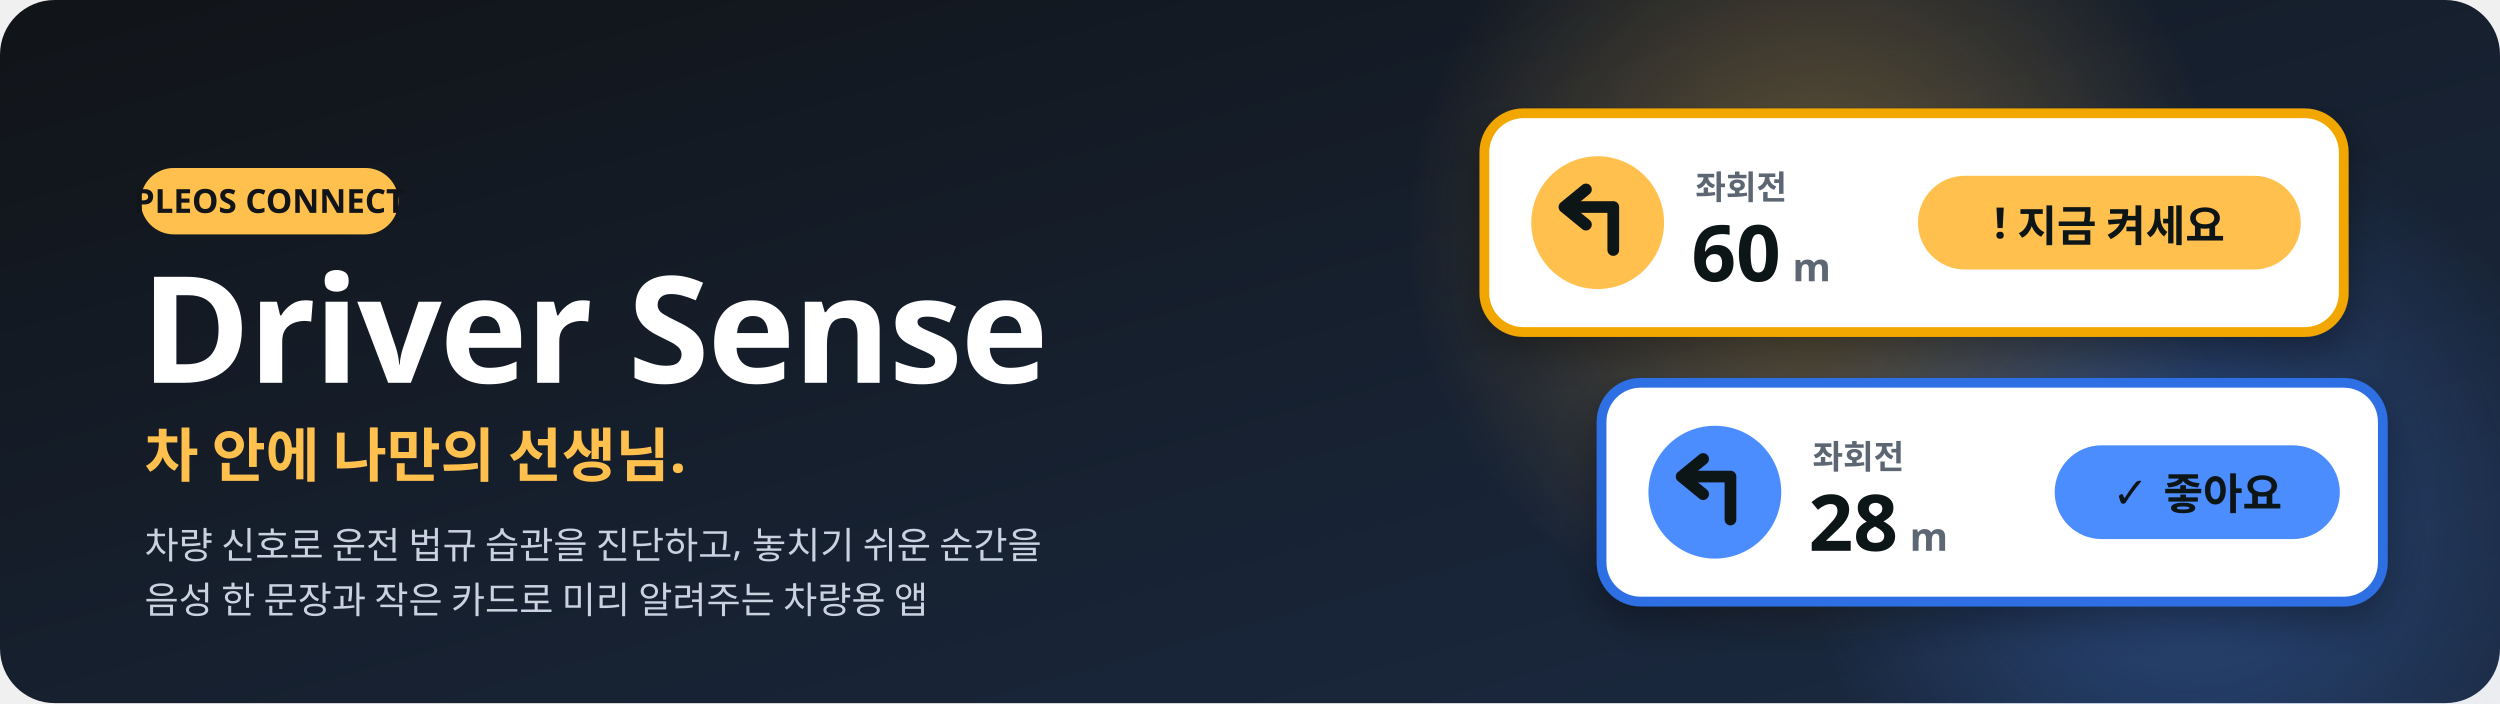
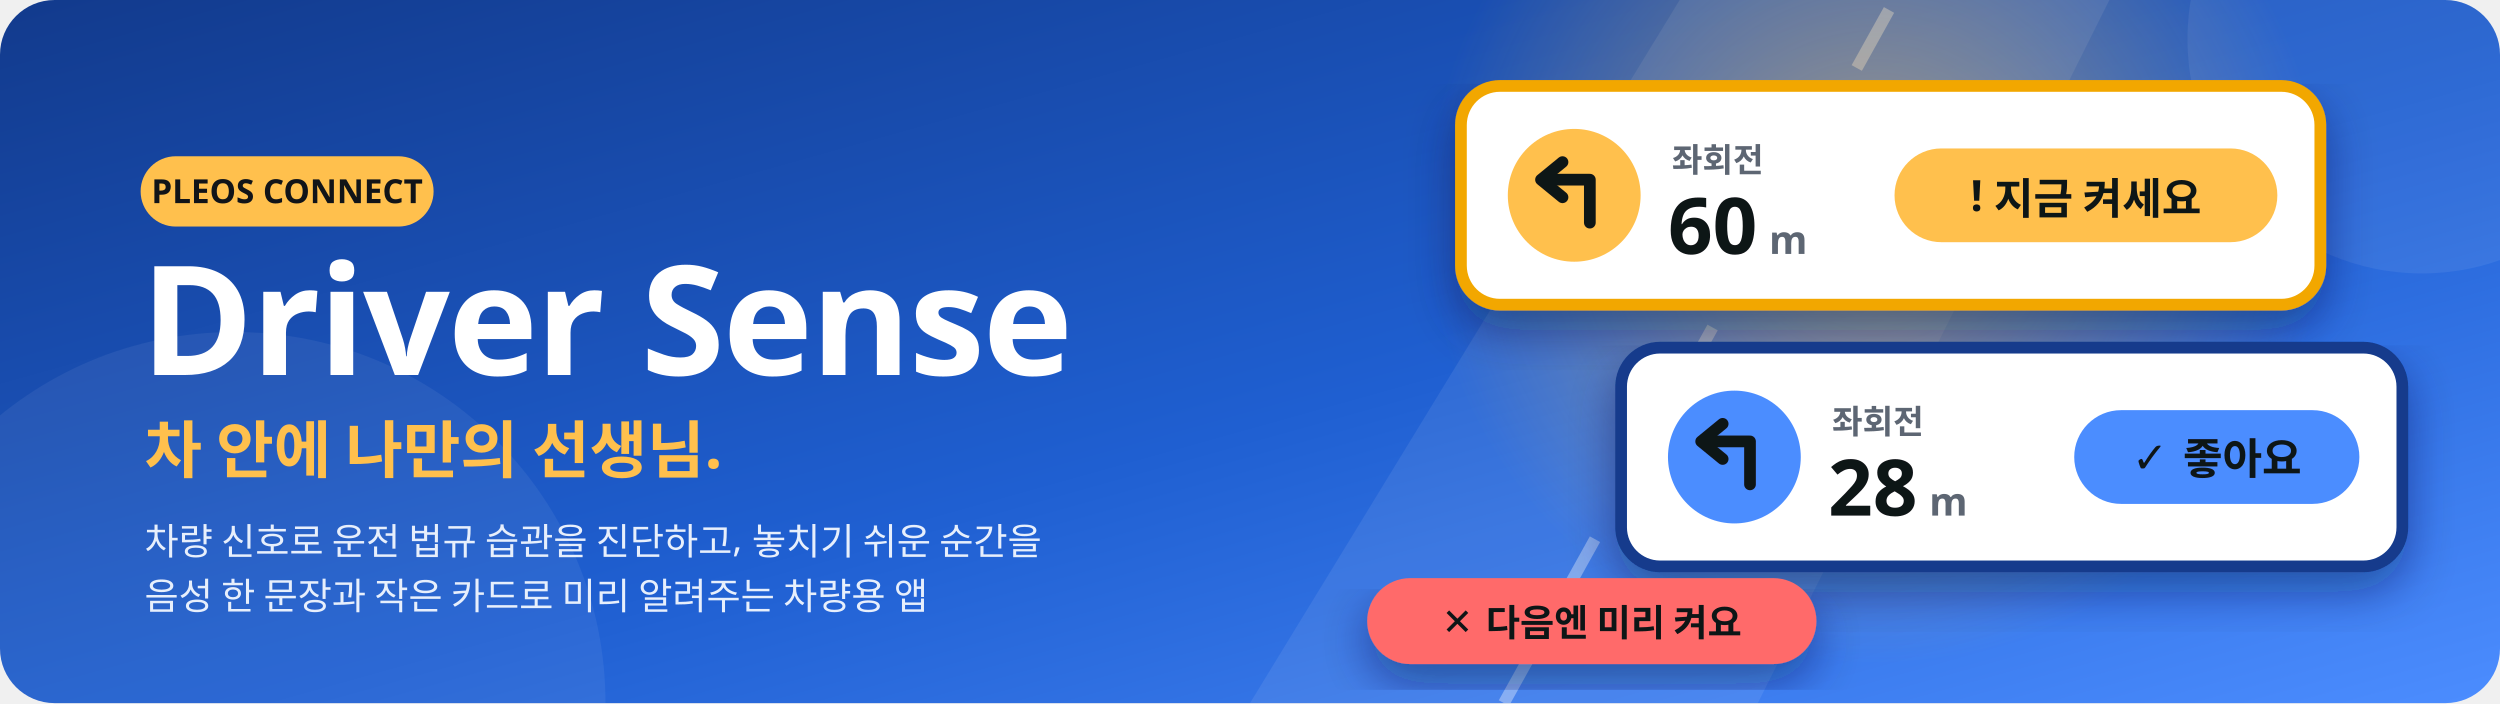
<svg xmlns="http://www.w3.org/2000/svg" width="1280" height="360" viewBox="0 0 1280 360" role="img" aria-label="Driver Sense — 차 안에 나만의 선생님.">
  <defs>
    <linearGradient id="bg" x1="0" y1="0" x2="1" y2="1">
-       <stop offset="0" stop-color="#111418" />
-       <stop offset="1" stop-color="#1B2B44" />
+       <stop offset="0" stop-color="#123A8C" />
+       <stop offset="0.55" stop-color="#1F5FD1" />
+       <stop offset="1" stop-color="#4C8DFF" />
    </linearGradient>
    <radialGradient id="glowWarn" cx="0.5" cy="0.5" r="0.5">
-       <stop offset="0" stop-color="#FFC04D" stop-opacity="0.35" />
+       <stop offset="0" stop-color="#FFC04D" stop-opacity="0.55" />
      <stop offset="1" stop-color="#FFC04D" stop-opacity="0" />
    </radialGradient>
-     <radialGradient id="glowOk" cx="0.5" cy="0.5" r="0.5">
-       <stop offset="0" stop-color="#4C8DFF" stop-opacity="0.35" />
-       <stop offset="1" stop-color="#4C8DFF" stop-opacity="0" />
-     </radialGradient>
+     <clipPath id="frame">
+       <rect width="1280" height="360" rx="28" />
+     </clipPath>
    <filter id="shadow" x="-10%" y="-10%" width="120%" height="140%">
-       <feDropShadow dx="0" dy="8" stdDeviation="10" flood-color="#000" flood-opacity="0.35" />
+       <feDropShadow dx="0" dy="10" stdDeviation="12" flood-color="#0A1F4D" flood-opacity="0.45" />
    </filter>
  </defs>
  <style>
    text { font-family: Pretendard, "Apple SD Gothic Neo", "Noto Sans KR", "Malgun Gothic", "Segoe UI", sans-serif; }
  </style>
-   <rect width="1280" height="360" rx="28" fill="url(#bg)" />
-   <circle cx="930" cy="120" r="210" fill="url(#glowWarn)" />
-   <circle cx="1120" cy="260" r="200" fill="url(#glowOk)" />
+   <g clip-path="url(#frame)">
+     <rect width="1280" height="360" fill="url(#bg)" />
+     <path d="M640 360 L860 0 H1080 L900 360 Z" fill="#FFFFFF" opacity="0.08" />
+     <path d="M770 360 L970 0" stroke="#FFFFFF" stroke-width="6" stroke-dasharray="34 28" opacity="0.35" />
+     <circle cx="960" cy="110" r="230" fill="url(#glowWarn)" />
+     <circle cx="120" cy="360" r="190" fill="#FFFFFF" opacity="0.06" />
+     <circle cx="1240" cy="20" r="120" fill="#FFFFFF" opacity="0.07" />
+   </g>
  <g transform="translate(72 0)">
-     <rect x="0" y="86" width="132" height="34" rx="17" fill="#FFC04D" />
-     <text x="66" y="109" text-anchor="middle" font-size="17" font-weight="700" fill="#111418">PLEOS CONNECT</text>
-     <text x="0" y="196" font-size="76" font-weight="800" fill="#FFFFFF" letter-spacing="-1">Driver Sense</text>
-     <text x="2" y="244" font-size="30" font-weight="700" fill="#FFC04D">차 안에 나만의 선생님.</text>
-     <text x="2" y="286" font-size="19" fill="#C9D2DE">차량 신호로 운전 법규 습관을 진단하고, 놓치기 쉬운 순간을</text>
-     <text x="2" y="314" font-size="19" fill="#C9D2DE">음성 한 문장과 작은 카드로 미리 알려주는 차량용 앱</text>
+     <rect x="0" y="80" width="150" height="36" rx="18" fill="#FFC04D" />
+     <text x="75" y="104" text-anchor="middle" font-size="17" font-weight="800" fill="#111418">PLEOS CONNECT</text>
+     <text x="0" y="192" font-size="78" font-weight="800" fill="#FFFFFF" letter-spacing="-1">Driver Sense</text>
+     <text x="2" y="242" font-size="32" font-weight="800" fill="#FFC04D">차 안에 나만의 선생님.</text>
+     <text x="2" y="284" font-size="19" font-weight="500" fill="#E7EFFC">차량 신호로 운전 법규 습관을 진단하고, 놓치기 쉬운 순간을</text>
+     <text x="2" y="312" font-size="19" font-weight="500" fill="#E7EFFC">음성 한 문장과 작은 카드로 미리 알려주는 차량용 앱</text>
  </g>
-   <g transform="translate(760 58)" filter="url(#shadow)">
-     <rect x="0" y="0" width="440" height="112" rx="20" fill="#FFFFFF" stroke="#F2A700" stroke-width="5" />
+   <g transform="translate(748 44)" filter="url(#shadow)">
+     <rect x="0" y="0" width="440" height="112" rx="20" fill="#FFFFFF" stroke="#F2A700" stroke-width="6" />
    <circle cx="58" cy="56" r="34" fill="#FFC04D" />
    <path d="M66 70 V48 H46" fill="none" stroke="#111418" stroke-width="6" stroke-linecap="round" stroke-linejoin="round" />
    <path d="M52 39 L41 48 L52 57" fill="none" stroke="#111418" stroke-width="6" stroke-linecap="round" stroke-linejoin="round" />
    <text x="108" y="44" font-size="17" font-weight="600" fill="#5D6673">좌회전</text>
    <text x="106" y="86" font-size="40" font-weight="800" fill="#111418">60<tspan font-size="20" fill="#5D6673" dx="6">m</tspan>
    </text>
    <rect x="222" y="32" width="196" height="48" rx="24" fill="#FFC04D" />
    <text x="320" y="64" text-anchor="middle" font-size="22" font-weight="800" fill="#111418">! 지금 켜세요</text>
  </g>
-   <g transform="translate(820 196)" filter="url(#shadow)">
-     <rect x="0" y="0" width="400" height="112" rx="20" fill="#FFFFFF" stroke="#2F6FE4" stroke-width="5" />
+   <g transform="translate(830 178)" filter="url(#shadow)">
+     <rect x="0" y="0" width="400" height="112" rx="20" fill="#FFFFFF" stroke="#123A8C" stroke-width="6" />
    <circle cx="58" cy="56" r="34" fill="#4C8DFF" />
    <path d="M66 70 V48 H46" fill="none" stroke="#111418" stroke-width="6" stroke-linecap="round" stroke-linejoin="round" />
    <path d="M52 39 L41 48 L52 57" fill="none" stroke="#111418" stroke-width="6" stroke-linecap="round" stroke-linejoin="round" />
    <text x="108" y="44" font-size="17" font-weight="600" fill="#5D6673">좌회전</text>
    <text x="106" y="86" font-size="40" font-weight="800" fill="#111418">28<tspan font-size="20" fill="#5D6673" dx="6">m</tspan>
    </text>
    <rect x="232" y="32" width="146" height="48" rx="24" fill="#4C8DFF" />
    <text x="305" y="64" text-anchor="middle" font-size="22" font-weight="800" fill="#111418">✓ 좋아요</text>
  </g>
+   <g transform="translate(700 296)" filter="url(#shadow)">
+     <rect x="0" y="0" width="230" height="44" rx="22" fill="#FF6B6B" />
+     <text x="115" y="29" text-anchor="middle" font-size="19" font-weight="800" fill="#111418">✕ 다음엔 미리 켜요</text>
+   </g>
</svg>
